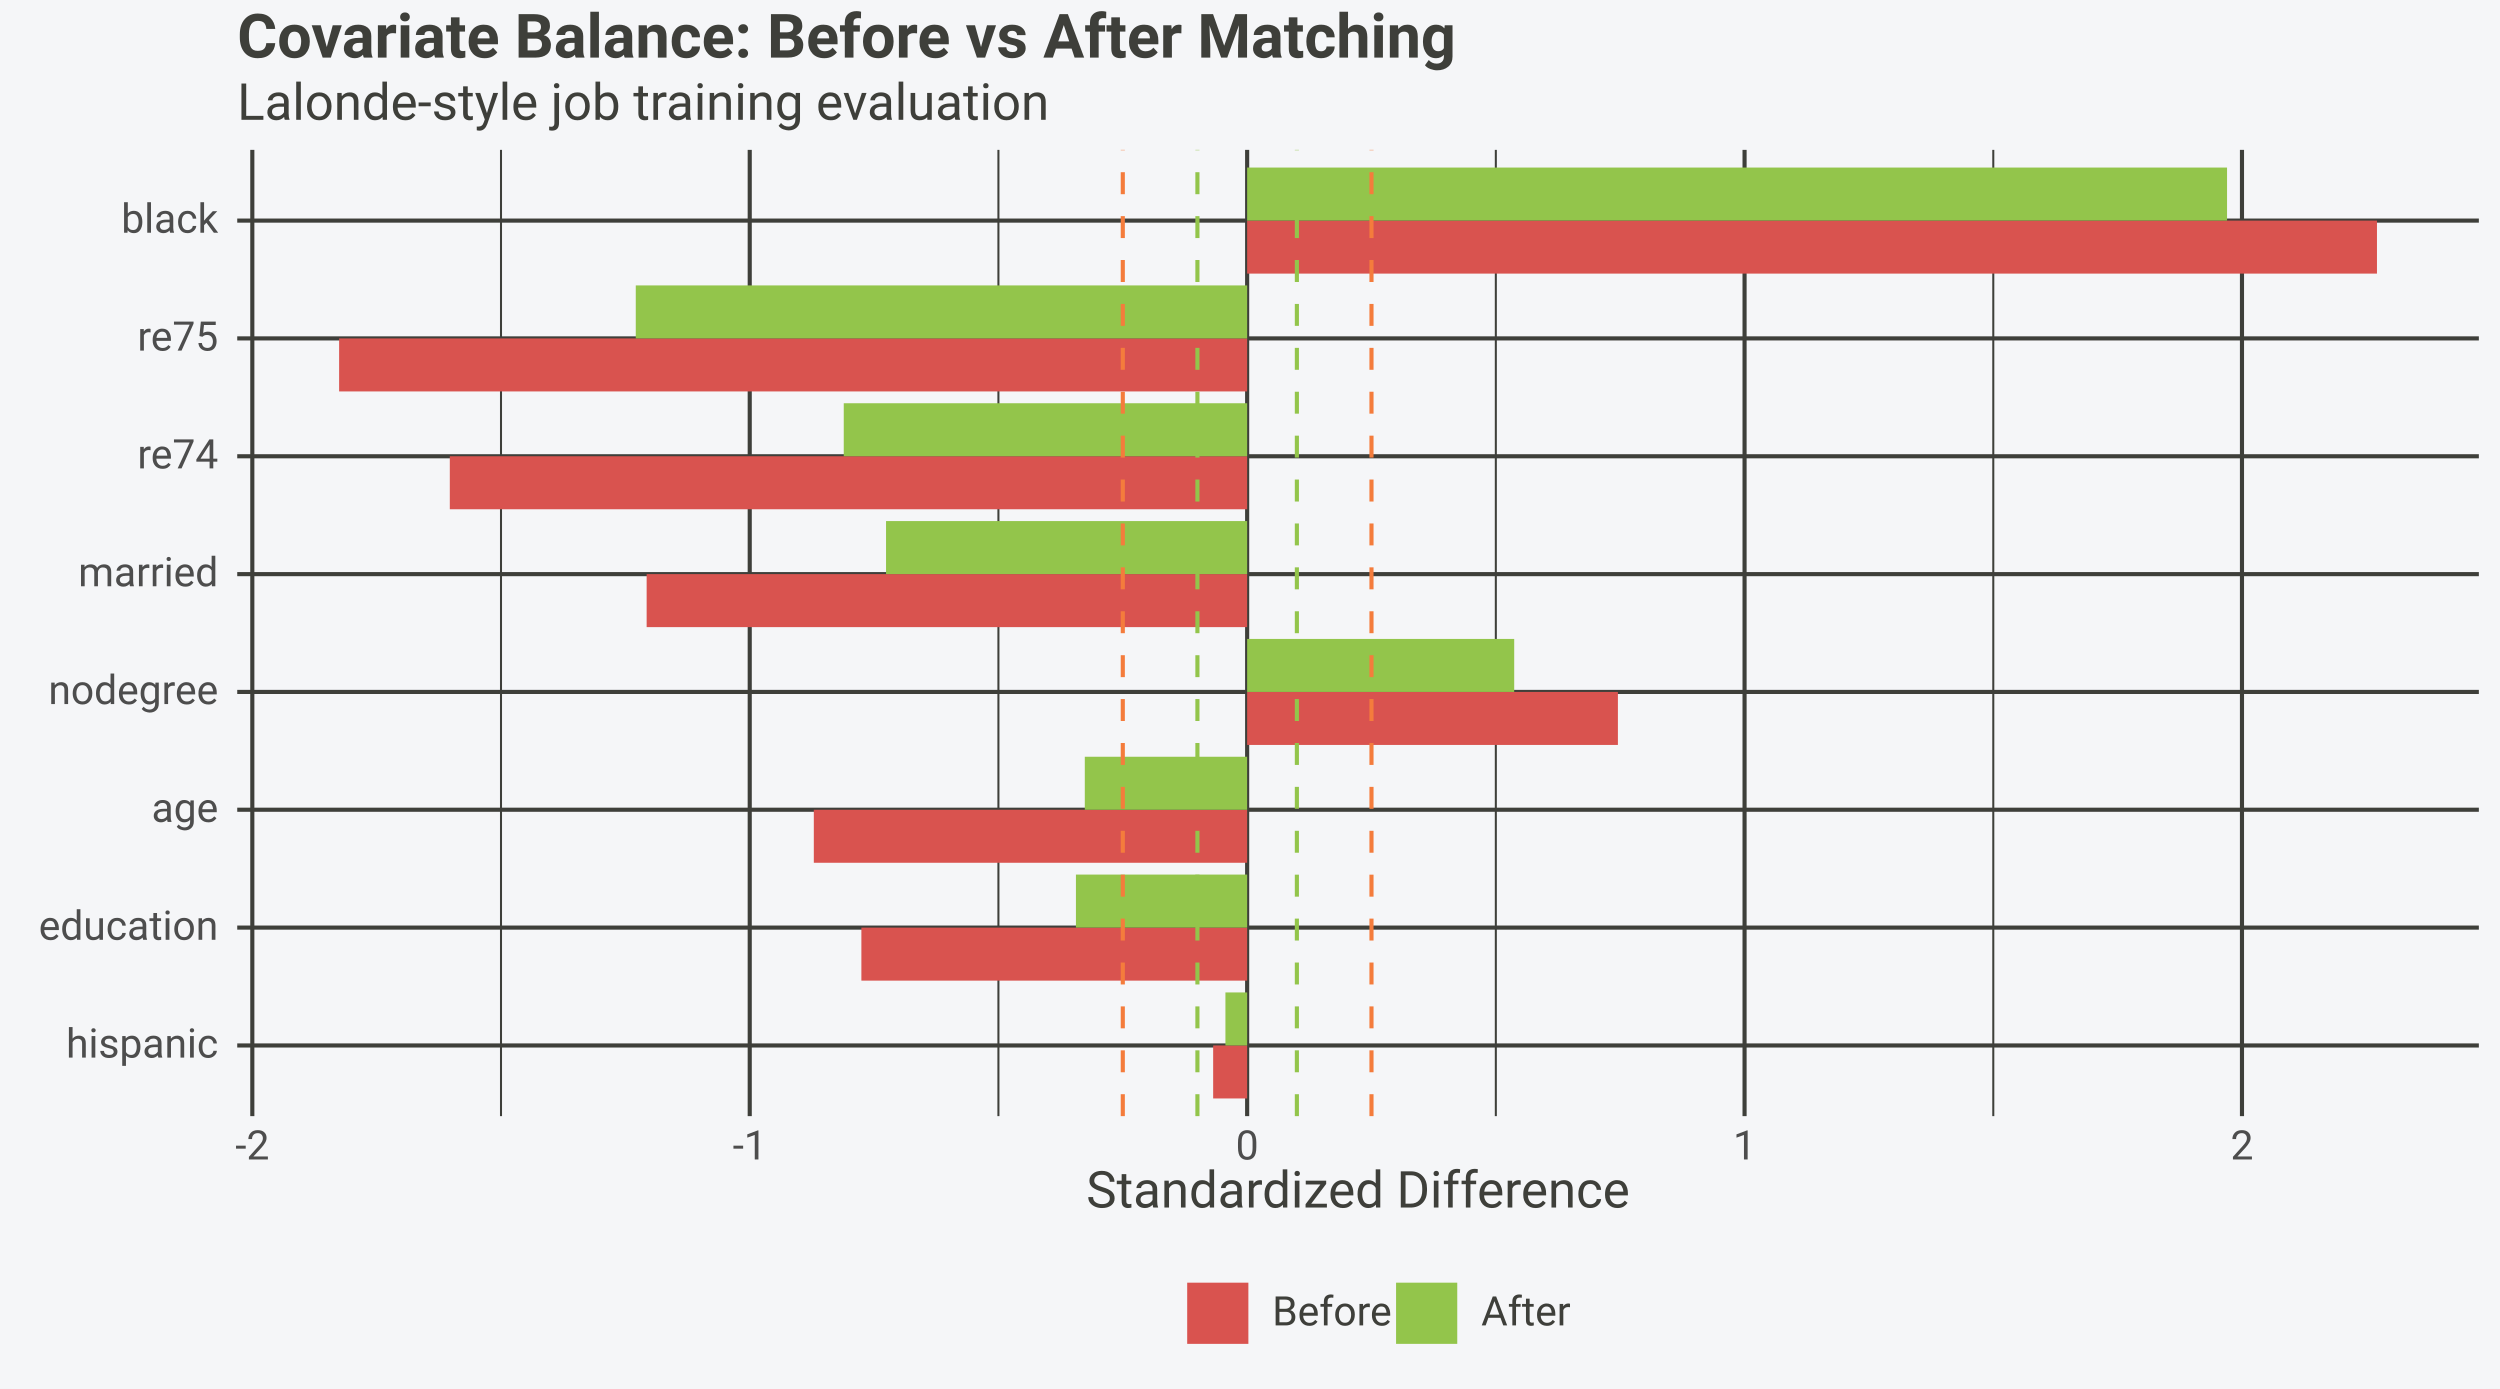
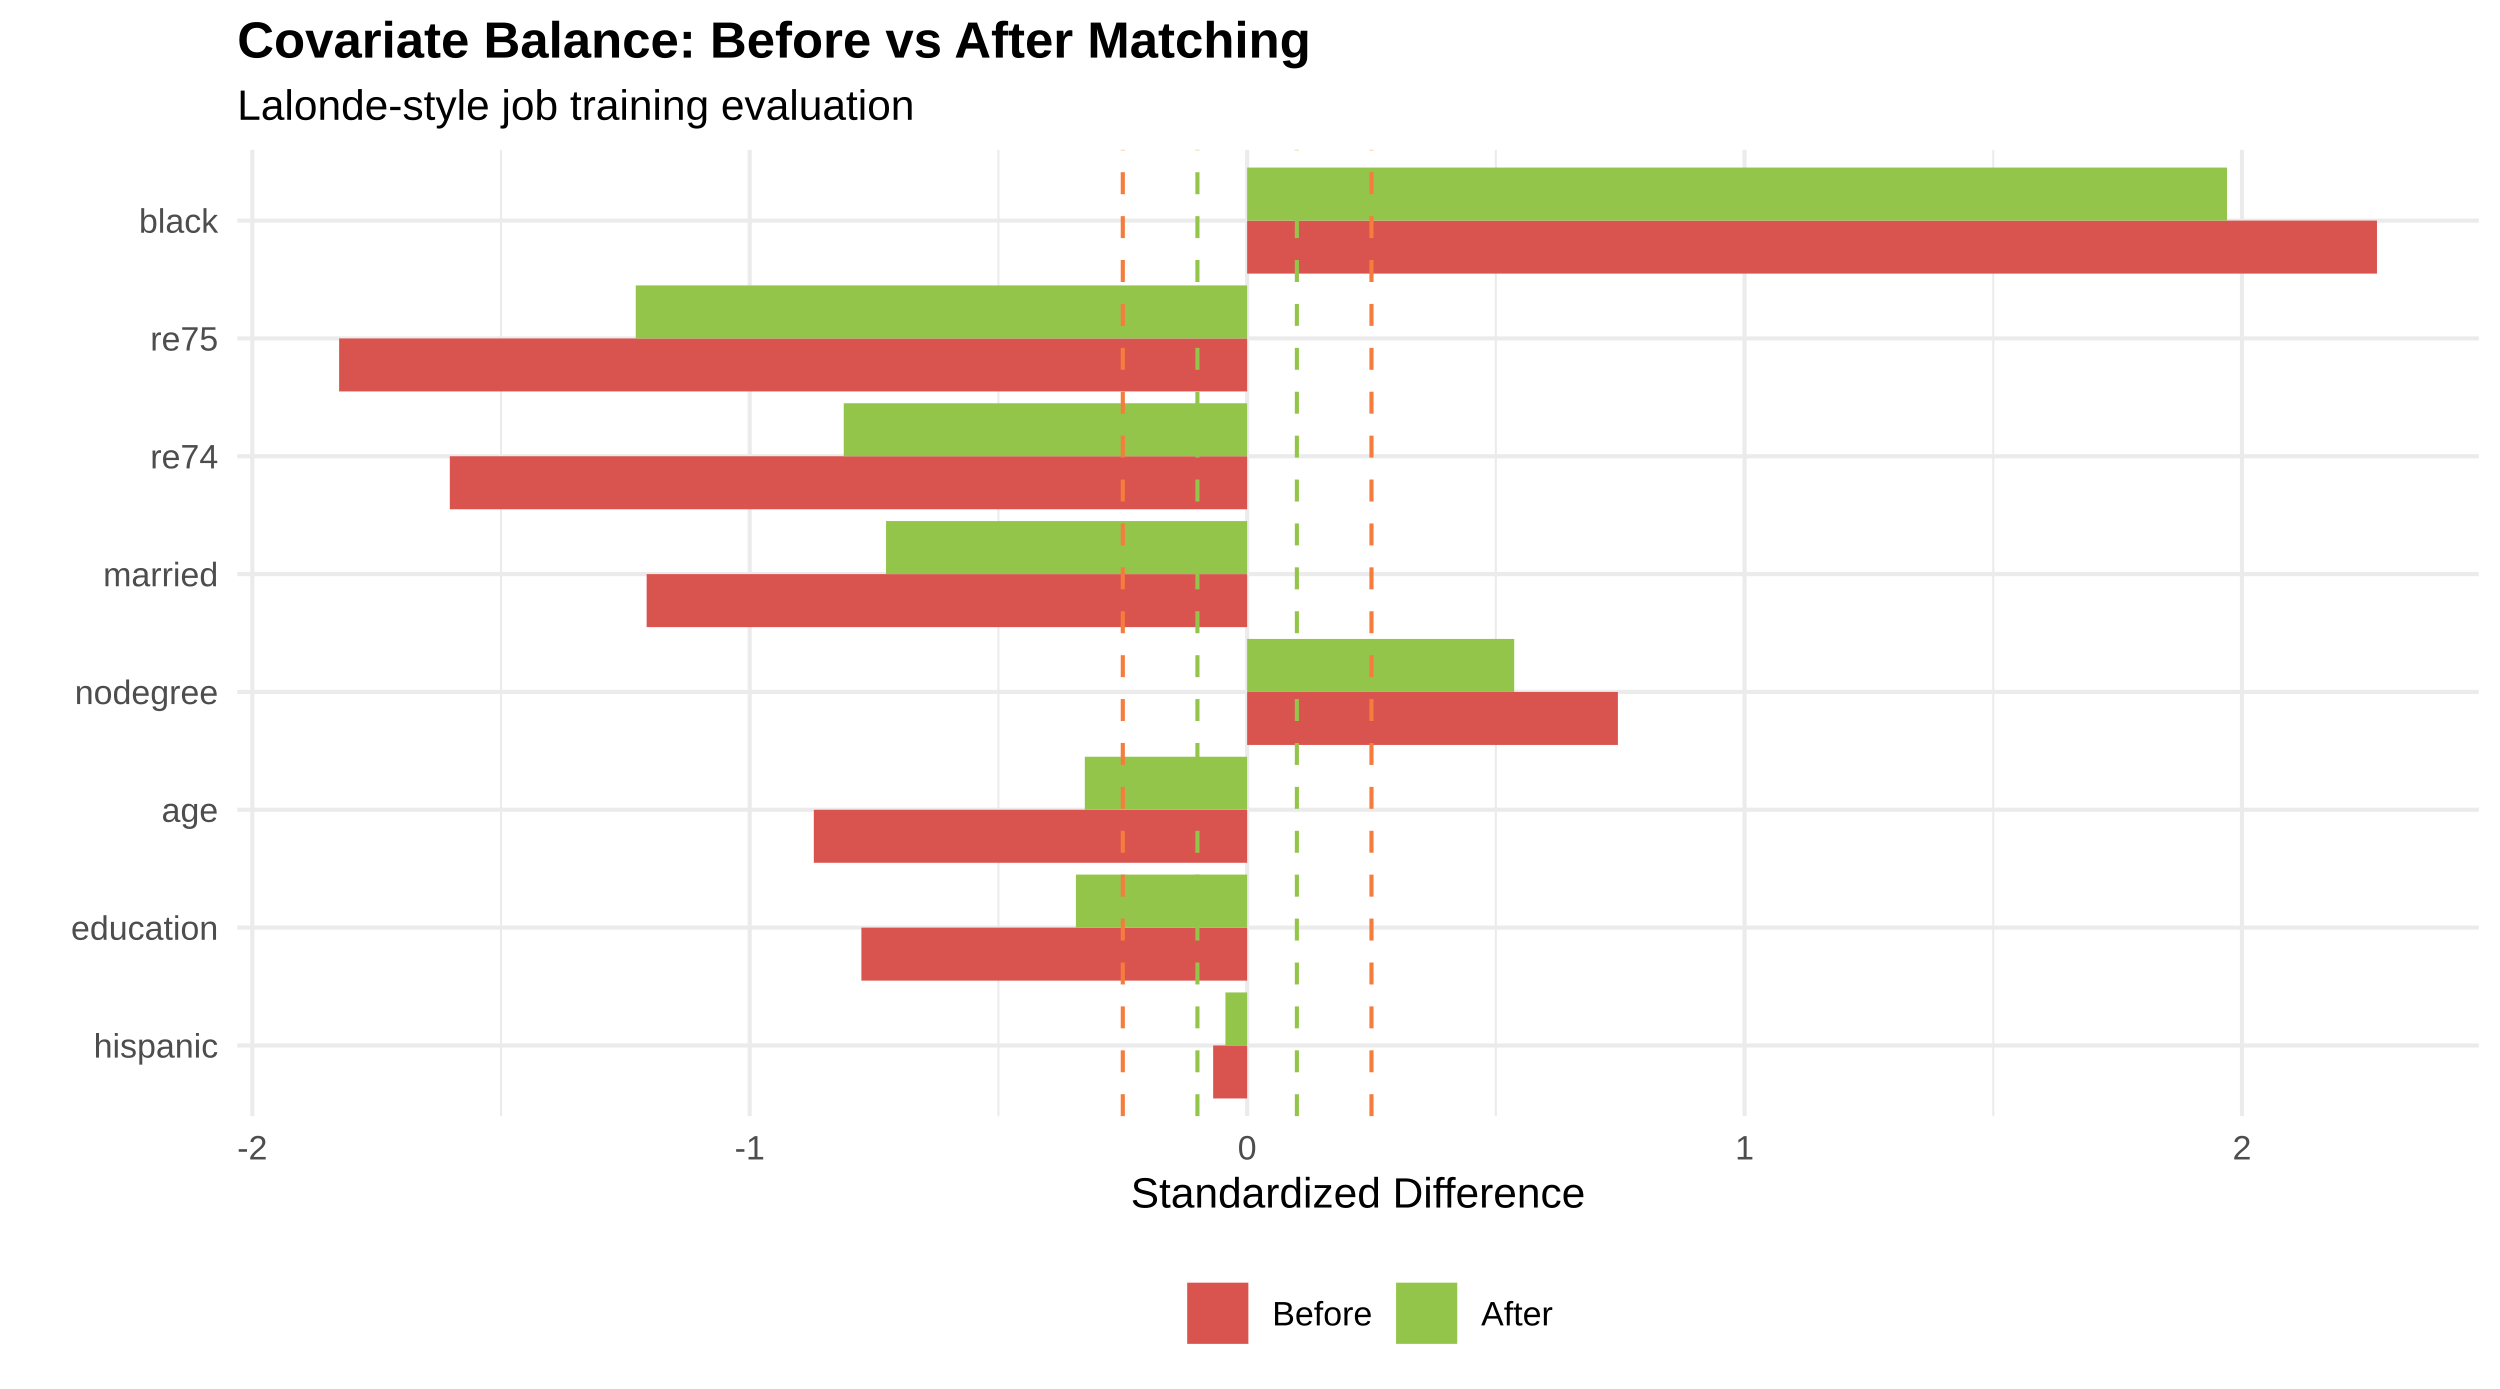
<svg xmlns="http://www.w3.org/2000/svg" width="648.00pt" height="360.00pt" viewBox="0 0 648.00 360.00">
  <g class="svglite">
    <defs>
      <style type="text/css">
-     /* theme-aware-processed */
-     .svglite line, .svglite polyline, .svglite polygon, .svglite path, .svglite circle {
+     .svglite line, .svglite polyline, .svglite polygon, .svglite path, .svglite rect, .svglite circle {
      fill: none;
-       stroke: #3E3F3A;
-       stroke-linecap: round;
-       stroke-linejoin: round;
-       stroke-miterlimit: 10.00;
-     }
-     .svglite &gt; g &gt; rect {
-       fill: none;
-       stroke: #3E3F3A;
+       stroke: #000000;
      stroke-linecap: round;
      stroke-linejoin: round;
      stroke-miterlimit: 10.00;
    }
    .svglite text {
      white-space: pre;
-       fill: #3E3F3A;
    }
    .svglite g.glyphgroup path {
      fill: inherit;
      stroke: none;
    }
  </style>
    </defs>
    <rect width="100%" height="100%" style="stroke: none; fill: #F5F6F8;" />
    <defs>
      <clipPath id="cpMC4wMHw2NDguMDB8MC4wMHwzNjAuMDA=">
        <rect x="0.00" y="0.00" width="648.00" height="360.00" />
      </clipPath>
    </defs>
    <g clip-path="url(#cpMC4wMHw2NDguMDB8MC4wMHwzNjAuMDA=)">
-       <rect rx="4" x="0.00" y="0.00" width="648.00" height="360.00" style="stroke-width: 1.07; stroke: none; fill: #F5F6F8;" />
+       <rect x="0.00" y="0.00" width="648.00" height="360.00" style="stroke-width: 1.07; stroke: none; fill: #FFFFFF;" />
    </g>
    <defs>
      <clipPath id="cpNjEuNDl8NjQyLjUyfDM4Ljg1fDI4OS4zMQ==">
        <rect x="61.49" y="38.85" width="581.03" height="250.45" />
      </clipPath>
    </defs>
    <g clip-path="url(#cpNjEuNDl8NjQyLjUyfDM4Ljg1fDI4OS4zMQ==)">
-       <polyline points="129.86,289.31 129.86,38.85 " style="stroke-width: 0.53; stroke: #3E3F3A; stroke-linecap: butt;" />
-       <polyline points="258.79,289.31 258.79,38.85 " style="stroke-width: 0.53; stroke: #3E3F3A; stroke-linecap: butt;" />
-       <polyline points="387.72,289.31 387.72,38.85 " style="stroke-width: 0.53; stroke: #3E3F3A; stroke-linecap: butt;" />
-       <polyline points="516.66,289.31 516.66,38.85 " style="stroke-width: 0.53; stroke: #3E3F3A; stroke-linecap: butt;" />
-       <polyline points="61.49,270.98 642.52,270.98 " style="stroke-width: 1.07; stroke: #3E3F3A; stroke-linecap: butt;" />
-       <polyline points="61.49,240.44 642.52,240.44 " style="stroke-width: 1.07; stroke: #3E3F3A; stroke-linecap: butt;" />
-       <polyline points="61.49,209.89 642.52,209.89 " style="stroke-width: 1.07; stroke: #3E3F3A; stroke-linecap: butt;" />
-       <polyline points="61.49,179.35 642.52,179.35 " style="stroke-width: 1.07; stroke: #3E3F3A; stroke-linecap: butt;" />
-       <polyline points="61.49,148.81 642.52,148.81 " style="stroke-width: 1.07; stroke: #3E3F3A; stroke-linecap: butt;" />
-       <polyline points="61.49,118.26 642.52,118.26 " style="stroke-width: 1.07; stroke: #3E3F3A; stroke-linecap: butt;" />
-       <polyline points="61.49,87.72 642.52,87.72 " style="stroke-width: 1.07; stroke: #3E3F3A; stroke-linecap: butt;" />
-       <polyline points="61.49,57.18 642.52,57.18 " style="stroke-width: 1.07; stroke: #3E3F3A; stroke-linecap: butt;" />
-       <polyline points="65.40,289.31 65.40,38.85 " style="stroke-width: 1.07; stroke: #3E3F3A; stroke-linecap: butt;" />
-       <polyline points="194.33,289.31 194.33,38.85 " style="stroke-width: 1.07; stroke: #3E3F3A; stroke-linecap: butt;" />
-       <polyline points="323.26,289.31 323.26,38.85 " style="stroke-width: 1.07; stroke: #3E3F3A; stroke-linecap: butt;" />
-       <polyline points="452.19,289.31 452.19,38.85 " style="stroke-width: 1.07; stroke: #3E3F3A; stroke-linecap: butt;" />
-       <polyline points="581.12,289.31 581.12,38.85 " style="stroke-width: 1.07; stroke: #3E3F3A; stroke-linecap: butt;" />
+       <polyline points="129.86,289.31 129.86,38.85 " style="stroke-width: 0.53; stroke: #EBEBEB; stroke-linecap: butt;" />
+       <polyline points="258.79,289.31 258.79,38.85 " style="stroke-width: 0.53; stroke: #EBEBEB; stroke-linecap: butt;" />
+       <polyline points="387.72,289.31 387.72,38.85 " style="stroke-width: 0.53; stroke: #EBEBEB; stroke-linecap: butt;" />
+       <polyline points="516.66,289.31 516.66,38.85 " style="stroke-width: 0.53; stroke: #EBEBEB; stroke-linecap: butt;" />
+       <polyline points="61.49,270.98 642.52,270.98 " style="stroke-width: 1.07; stroke: #EBEBEB; stroke-linecap: butt;" />
+       <polyline points="61.49,240.44 642.52,240.44 " style="stroke-width: 1.07; stroke: #EBEBEB; stroke-linecap: butt;" />
+       <polyline points="61.49,209.89 642.52,209.89 " style="stroke-width: 1.07; stroke: #EBEBEB; stroke-linecap: butt;" />
+       <polyline points="61.49,179.35 642.52,179.35 " style="stroke-width: 1.07; stroke: #EBEBEB; stroke-linecap: butt;" />
+       <polyline points="61.49,148.81 642.52,148.81 " style="stroke-width: 1.07; stroke: #EBEBEB; stroke-linecap: butt;" />
+       <polyline points="61.49,118.26 642.52,118.26 " style="stroke-width: 1.07; stroke: #EBEBEB; stroke-linecap: butt;" />
+       <polyline points="61.49,87.72 642.52,87.72 " style="stroke-width: 1.07; stroke: #EBEBEB; stroke-linecap: butt;" />
+       <polyline points="61.49,57.18 642.52,57.18 " style="stroke-width: 1.07; stroke: #EBEBEB; stroke-linecap: butt;" />
+       <polyline points="65.40,289.31 65.40,38.85 " style="stroke-width: 1.07; stroke: #EBEBEB; stroke-linecap: butt;" />
+       <polyline points="194.33,289.31 194.33,38.85 " style="stroke-width: 1.07; stroke: #EBEBEB; stroke-linecap: butt;" />
+       <polyline points="323.26,289.31 323.26,38.85 " style="stroke-width: 1.07; stroke: #EBEBEB; stroke-linecap: butt;" />
+       <polyline points="452.19,289.31 452.19,38.85 " style="stroke-width: 1.07; stroke: #EBEBEB; stroke-linecap: butt;" />
+       <polyline points="581.12,289.31 581.12,38.85 " style="stroke-width: 1.07; stroke: #EBEBEB; stroke-linecap: butt;" />
      <rect x="210.94" y="209.89" width="112.32" height="13.74" style="stroke-width: 1.07; stroke: none; stroke-linecap: butt; stroke-linejoin: miter; fill: #D9534F;" />
      <rect x="223.27" y="240.44" width="99.99" height="13.74" style="stroke-width: 1.07; stroke: none; stroke-linecap: butt; stroke-linejoin: miter; fill: #D9534F;" />
      <rect x="323.26" y="57.18" width="292.85" height="13.74" style="stroke-width: 1.07; stroke: none; stroke-linecap: butt; stroke-linejoin: miter; fill: #D9534F;" />
      <rect x="314.45" y="270.98" width="8.81" height="13.74" style="stroke-width: 1.07; stroke: none; stroke-linecap: butt; stroke-linejoin: miter; fill: #D9534F;" />
      <rect x="167.61" y="148.81" width="155.65" height="13.74" style="stroke-width: 1.07; stroke: none; stroke-linecap: butt; stroke-linejoin: miter; fill: #D9534F;" />
      <rect x="323.26" y="179.35" width="96.10" height="13.74" style="stroke-width: 1.07; stroke: none; stroke-linecap: butt; stroke-linejoin: miter; fill: #D9534F;" />
      <rect x="116.59" y="118.26" width="206.67" height="13.74" style="stroke-width: 1.07; stroke: none; stroke-linecap: butt; stroke-linejoin: miter; fill: #D9534F;" />
      <rect x="87.90" y="87.72" width="235.36" height="13.74" style="stroke-width: 1.07; stroke: none; stroke-linecap: butt; stroke-linejoin: miter; fill: #D9534F;" />
      <rect x="281.18" y="196.15" width="42.07" height="13.74" style="stroke-width: 1.07; stroke: none; stroke-linecap: butt; stroke-linejoin: miter; fill: #93C54B;" />
      <rect x="278.88" y="226.69" width="44.38" height="13.74" style="stroke-width: 1.07; stroke: none; stroke-linecap: butt; stroke-linejoin: miter; fill: #93C54B;" />
      <rect x="323.26" y="43.43" width="253.99" height="13.74" style="stroke-width: 1.07; stroke: none; stroke-linecap: butt; stroke-linejoin: miter; fill: #93C54B;" />
      <rect x="317.63" y="257.24" width="5.63" height="13.74" style="stroke-width: 1.07; stroke: none; stroke-linecap: butt; stroke-linejoin: miter; fill: #93C54B;" />
      <rect x="229.66" y="135.06" width="93.60" height="13.74" style="stroke-width: 1.07; stroke: none; stroke-linecap: butt; stroke-linejoin: miter; fill: #93C54B;" />
      <rect x="323.26" y="165.61" width="69.22" height="13.74" style="stroke-width: 1.07; stroke: none; stroke-linecap: butt; stroke-linejoin: miter; fill: #93C54B;" />
      <rect x="218.70" y="104.52" width="104.56" height="13.74" style="stroke-width: 1.07; stroke: none; stroke-linecap: butt; stroke-linejoin: miter; fill: #93C54B;" />
      <rect x="164.79" y="73.98" width="158.47" height="13.74" style="stroke-width: 1.07; stroke: none; stroke-linecap: butt; stroke-linejoin: miter; fill: #93C54B;" />
      <line x1="310.37" y1="289.31" x2="310.37" y2="38.85" style="stroke-width: 1.07; stroke: #93C54B; stroke-dasharray: 5.69,5.69; stroke-linecap: butt;" />
      <line x1="336.15" y1="289.31" x2="336.15" y2="38.85" style="stroke-width: 1.07; stroke: #93C54B; stroke-dasharray: 5.69,5.69; stroke-linecap: butt;" />
      <line x1="291.03" y1="289.31" x2="291.03" y2="38.85" style="stroke-width: 1.07; stroke: #F47C3C; stroke-dasharray: 5.69,5.69; stroke-linecap: butt;" />
      <line x1="355.49" y1="289.31" x2="355.49" y2="38.85" style="stroke-width: 1.07; stroke: #F47C3C; stroke-dasharray: 5.69,5.69; stroke-linecap: butt;" />
    </g>
    <g clip-path="url(#cpMC4wMHw2NDguMDB8MC4wMHwzNjAuMDA=)">
-       <text x="56.56" y="274.13" text-anchor="end" style="font-size: 0.88em;fill: #4D4D4D; font-family: &quot;Roboto&quot;, -apple-system, BlinkMacSystemFont, &quot;Segoe UI&quot;, system-ui, sans-serif;">hispanic</text>
-       <text x="56.56" y="243.59" text-anchor="end" style="font-size: 0.88em;fill: #4D4D4D; font-family: &quot;Roboto&quot;, -apple-system, BlinkMacSystemFont, &quot;Segoe UI&quot;, system-ui, sans-serif;">education</text>
-       <text x="56.56" y="213.04" text-anchor="end" style="font-size: 0.88em;fill: #4D4D4D; font-family: &quot;Roboto&quot;, -apple-system, BlinkMacSystemFont, &quot;Segoe UI&quot;, system-ui, sans-serif;">age</text>
-       <text x="56.56" y="182.50" text-anchor="end" style="font-size: 0.88em;fill: #4D4D4D; font-family: &quot;Roboto&quot;, -apple-system, BlinkMacSystemFont, &quot;Segoe UI&quot;, system-ui, sans-serif;">nodegree</text>
-       <text x="56.56" y="151.96" text-anchor="end" style="font-size: 0.88em;fill: #4D4D4D; font-family: &quot;Roboto&quot;, -apple-system, BlinkMacSystemFont, &quot;Segoe UI&quot;, system-ui, sans-serif;">married</text>
-       <text x="56.56" y="121.41" text-anchor="end" style="font-size: 0.88em;fill: #4D4D4D; font-family: &quot;Roboto&quot;, -apple-system, BlinkMacSystemFont, &quot;Segoe UI&quot;, system-ui, sans-serif;">re74</text>
-       <text x="56.56" y="90.87" text-anchor="end" style="font-size: 0.88em;fill: #4D4D4D; font-family: &quot;Roboto&quot;, -apple-system, BlinkMacSystemFont, &quot;Segoe UI&quot;, system-ui, sans-serif;">re75</text>
-       <text x="56.56" y="60.33" text-anchor="end" style="font-size: 0.88em;fill: #4D4D4D; font-family: &quot;Roboto&quot;, -apple-system, BlinkMacSystemFont, &quot;Segoe UI&quot;, system-ui, sans-serif;">black</text>
-       <text x="65.40" y="300.54" text-anchor="middle" style="font-size: 0.88em;fill: #4D4D4D; font-family: &quot;Roboto&quot;, -apple-system, BlinkMacSystemFont, &quot;Segoe UI&quot;, system-ui, sans-serif;">-2</text>
-       <text x="194.33" y="300.54" text-anchor="middle" style="font-size: 0.88em;fill: #4D4D4D; font-family: &quot;Roboto&quot;, -apple-system, BlinkMacSystemFont, &quot;Segoe UI&quot;, system-ui, sans-serif;">-1</text>
-       <text x="323.26" y="300.54" text-anchor="middle" style="font-size: 0.88em;fill: #4D4D4D; font-family: &quot;Roboto&quot;, -apple-system, BlinkMacSystemFont, &quot;Segoe UI&quot;, system-ui, sans-serif;">0</text>
-       <text x="452.19" y="300.54" text-anchor="middle" style="font-size: 0.88em;fill: #4D4D4D; font-family: &quot;Roboto&quot;, -apple-system, BlinkMacSystemFont, &quot;Segoe UI&quot;, system-ui, sans-serif;">1</text>
-       <text x="581.12" y="300.54" text-anchor="middle" style="font-size: 0.88em;fill: #4D4D4D; font-family: &quot;Roboto&quot;, -apple-system, BlinkMacSystemFont, &quot;Segoe UI&quot;, system-ui, sans-serif;">2</text>
-       <text x="352.00" y="313.00" text-anchor="middle" style="font-size: 1.1em; font-family: &quot;Roboto&quot;, -apple-system, BlinkMacSystemFont, &quot;Segoe UI&quot;, system-ui, sans-serif;">Standardized Difference</text>
+       <text x="56.56" y="274.13" text-anchor="end" style="font-size: 8.80px;fill: #4D4D4D; font-family: &quot;Arial&quot;;" textLength="32.28px" lengthAdjust="spacingAndGlyphs">hispanic</text>
+       <text x="56.56" y="243.59" text-anchor="end" style="font-size: 8.80px;fill: #4D4D4D; font-family: &quot;Arial&quot;;" textLength="38.14px" lengthAdjust="spacingAndGlyphs">education</text>
+       <text x="56.56" y="213.04" text-anchor="end" style="font-size: 8.80px;fill: #4D4D4D; font-family: &quot;Arial&quot;;" textLength="14.67px" lengthAdjust="spacingAndGlyphs">age</text>
+       <text x="56.56" y="182.50" text-anchor="end" style="font-size: 8.80px;fill: #4D4D4D; font-family: &quot;Arial&quot;;" textLength="37.16px" lengthAdjust="spacingAndGlyphs">nodegree</text>
+       <text x="56.56" y="151.96" text-anchor="end" style="font-size: 8.80px;fill: #4D4D4D; font-family: &quot;Arial&quot;;" textLength="29.80px" lengthAdjust="spacingAndGlyphs">married</text>
+       <text x="56.56" y="121.41" text-anchor="end" style="font-size: 8.80px;fill: #4D4D4D; font-family: &quot;Arial&quot;;" textLength="17.59px" lengthAdjust="spacingAndGlyphs">re74</text>
+       <text x="56.56" y="90.87" text-anchor="end" style="font-size: 8.80px;fill: #4D4D4D; font-family: &quot;Arial&quot;;" textLength="17.59px" lengthAdjust="spacingAndGlyphs">re75</text>
+       <text x="56.56" y="60.33" text-anchor="end" style="font-size: 8.80px;fill: #4D4D4D; font-family: &quot;Arial&quot;;" textLength="20.55px" lengthAdjust="spacingAndGlyphs">black</text>
+       <text x="65.40" y="300.54" text-anchor="middle" style="font-size: 8.80px;fill: #4D4D4D; font-family: &quot;Arial&quot;;" textLength="7.81px" lengthAdjust="spacingAndGlyphs">-2</text>
+       <text x="194.33" y="300.54" text-anchor="middle" style="font-size: 8.80px;fill: #4D4D4D; font-family: &quot;Arial&quot;;" textLength="7.81px" lengthAdjust="spacingAndGlyphs">-1</text>
+       <text x="323.26" y="300.54" text-anchor="middle" style="font-size: 8.80px;fill: #4D4D4D; font-family: &quot;Arial&quot;;" textLength="4.89px" lengthAdjust="spacingAndGlyphs">0</text>
+       <text x="452.19" y="300.54" text-anchor="middle" style="font-size: 8.80px;fill: #4D4D4D; font-family: &quot;Arial&quot;;" textLength="4.89px" lengthAdjust="spacingAndGlyphs">1</text>
+       <text x="581.12" y="300.54" text-anchor="middle" style="font-size: 8.80px;fill: #4D4D4D; font-family: &quot;Arial&quot;;" textLength="4.89px" lengthAdjust="spacingAndGlyphs">2</text>
+       <text x="352.00" y="313.00" text-anchor="middle" style="font-size: 11.00px; font-family: &quot;Arial&quot;;" textLength="117.89px" lengthAdjust="spacingAndGlyphs">Standardized Difference</text>
      <rect x="307.72" y="332.47" width="15.86" height="15.86" style="stroke-width: 1.07; stroke: none; stroke-linecap: butt; stroke-linejoin: miter; fill: #D9534F;" />
      <rect x="361.86" y="332.47" width="15.86" height="15.86" style="stroke-width: 1.07; stroke: none; stroke-linecap: butt; stroke-linejoin: miter; fill: #93C54B;" />
-       <text x="329.77" y="343.55" style="font-size: 0.88em; font-family: &quot;Roboto&quot;, -apple-system, BlinkMacSystemFont, &quot;Segoe UI&quot;, system-ui, sans-serif;">Before</text>
-       <text x="383.91" y="343.55" style="font-size: 0.88em; font-family: &quot;Roboto&quot;, -apple-system, BlinkMacSystemFont, &quot;Segoe UI&quot;, system-ui, sans-serif;">After</text>
-       <text x="61.49" y="31.05" style="font-size: 1.1em; font-family: &quot;Roboto&quot;, -apple-system, BlinkMacSystemFont, &quot;Segoe UI&quot;, system-ui, sans-serif;">Lalonde-style job training evaluation</text>
-       <text x="61.49" y="14.93" style="font-size: 1.32em; font-weight: bold; font-family: &quot;Roboto&quot;, -apple-system, BlinkMacSystemFont, &quot;Segoe UI&quot;, system-ui, sans-serif;">Covariate Balance: Before vs After Matching</text>
+       <text x="329.77" y="343.55" style="font-size: 8.80px; font-family: &quot;Arial&quot;;" textLength="25.91px" lengthAdjust="spacingAndGlyphs">Before</text>
+       <text x="383.91" y="343.55" style="font-size: 8.80px; font-family: &quot;Arial&quot;;" textLength="18.56px" lengthAdjust="spacingAndGlyphs">After</text>
+       <text x="61.49" y="31.05" style="font-size: 11.00px; font-family: &quot;Arial&quot;;" textLength="175.62px" lengthAdjust="spacingAndGlyphs">Lalonde-style job training evaluation</text>
+       <text x="61.49" y="14.93" style="font-size: 13.20px; font-weight: bold; font-family: &quot;Arial&quot;;" textLength="277.89px" lengthAdjust="spacingAndGlyphs">Covariate Balance: Before vs After Matching</text>
    </g>
  </g>
</svg>
